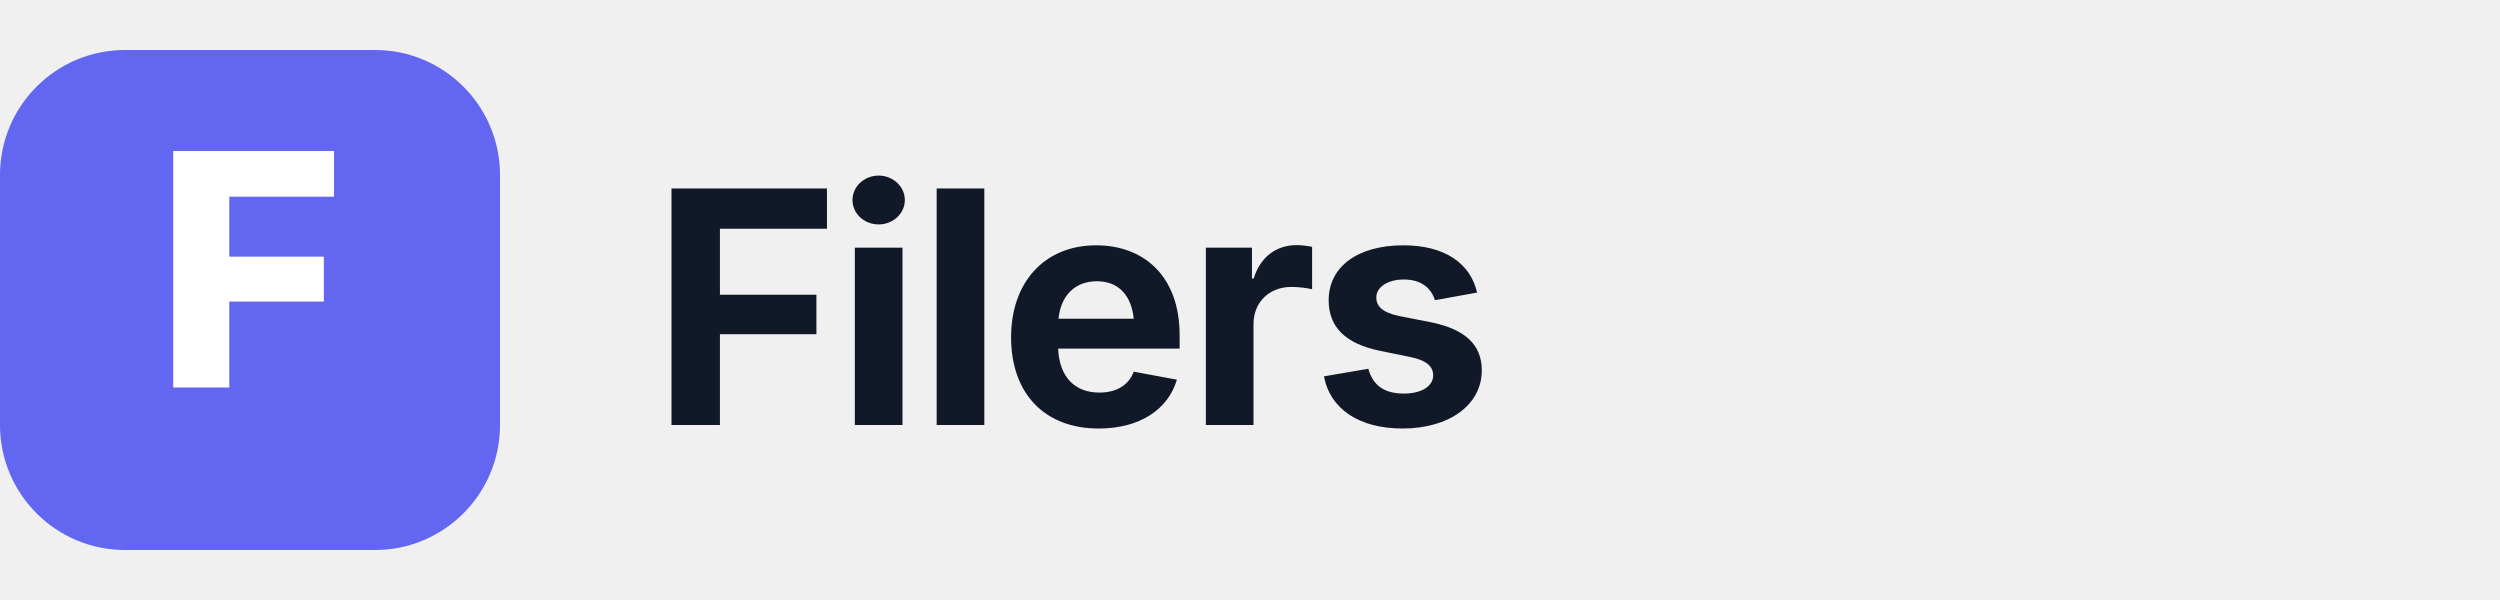
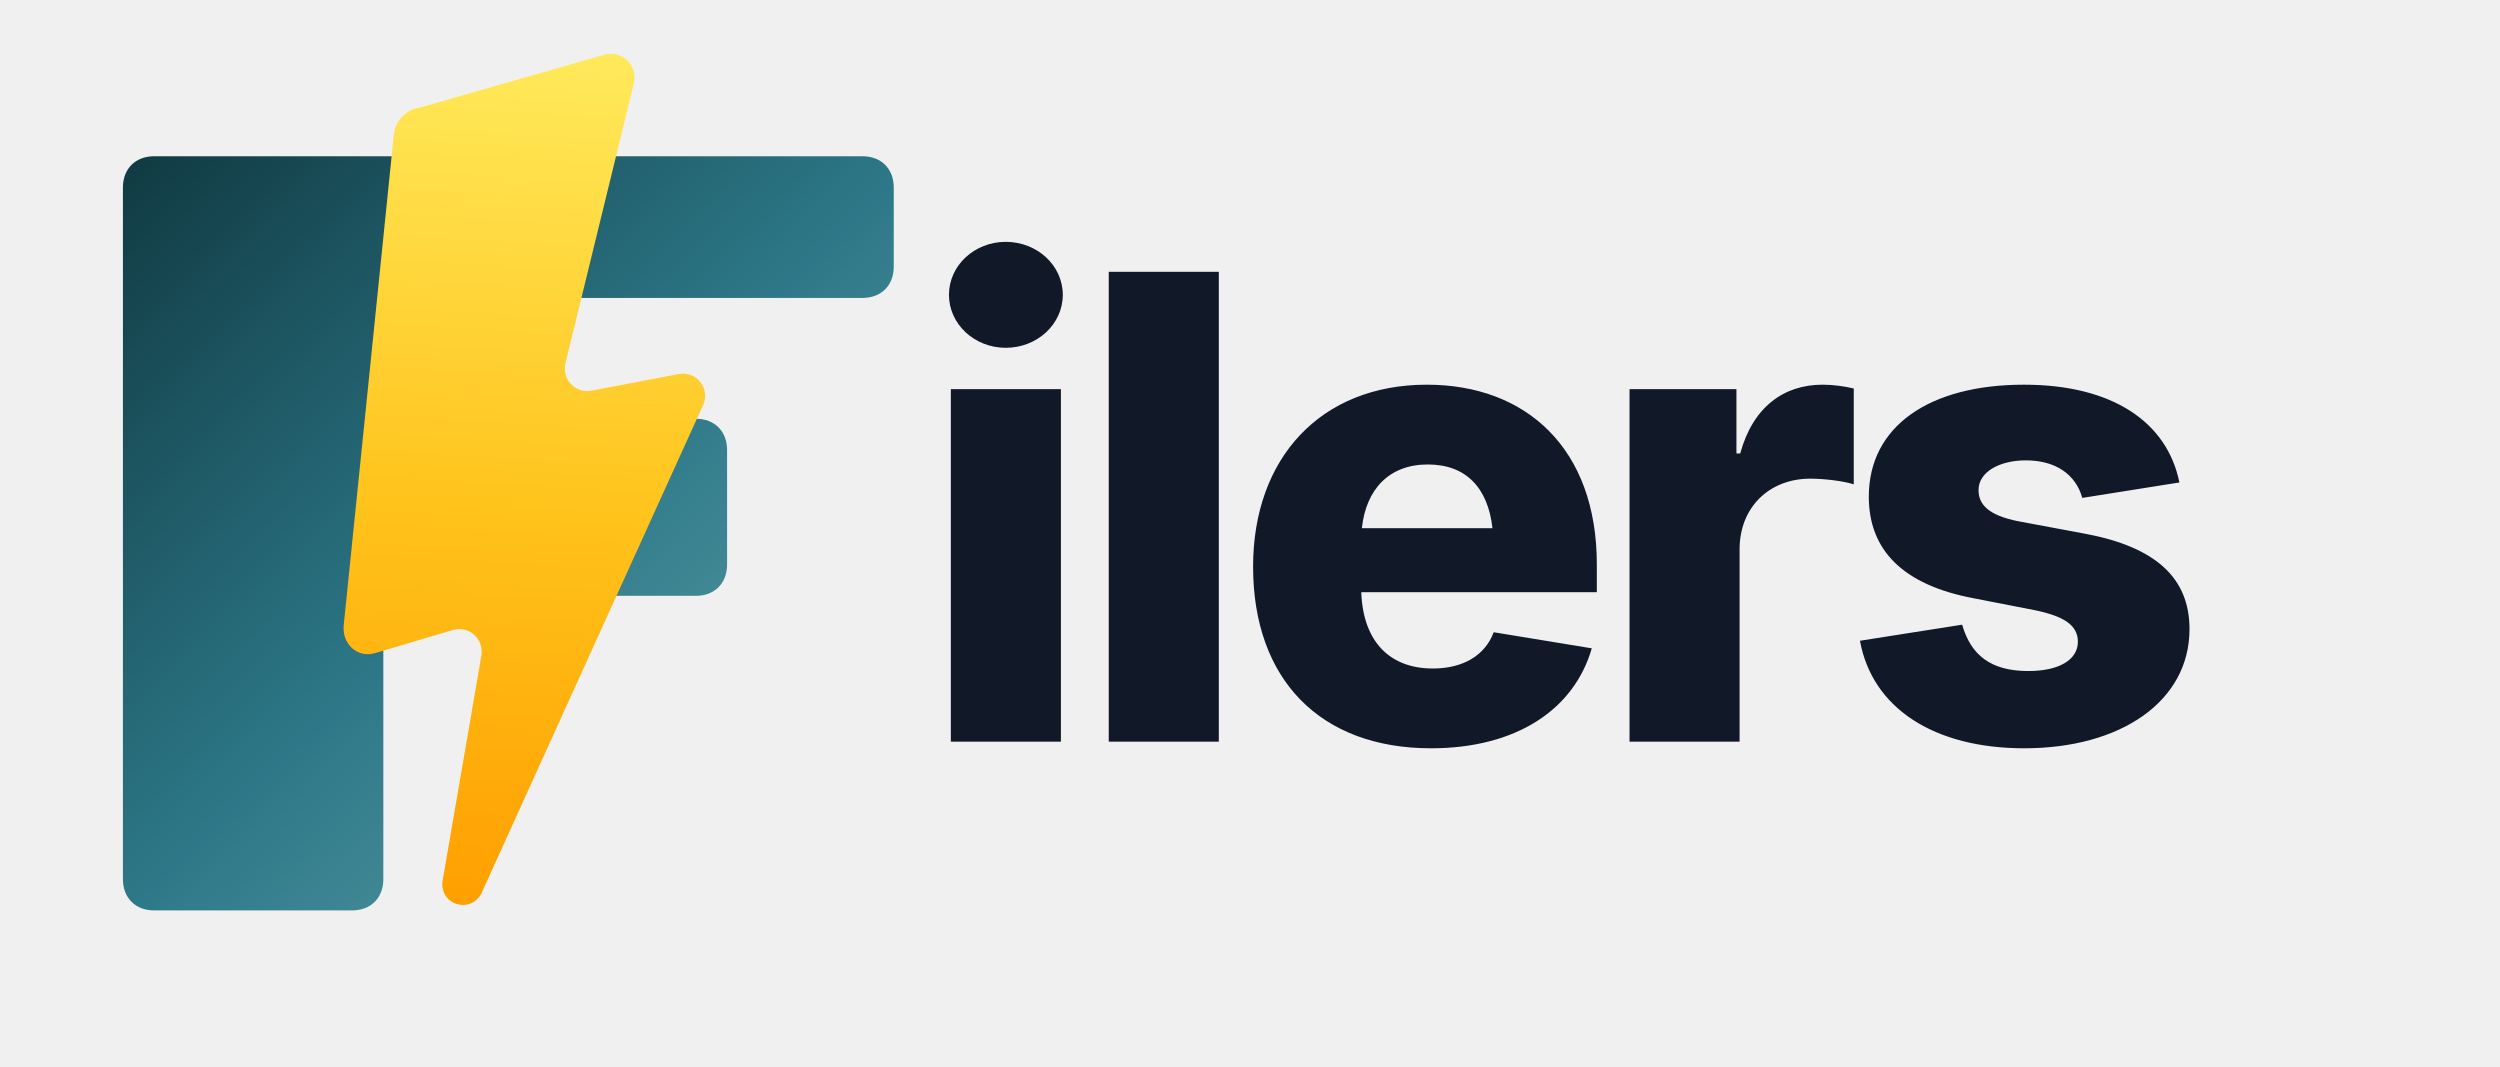
- <svg xmlns="http://www.w3.org/2000/svg" viewBox="0 0 200 48" fill="none">
-   <rect x="0" y="4" width="40" height="40" rx="10" fill="#6366f1" />
-   <text x="20" y="31" font-family="'Inter', 'Helvetica Neue', Arial, sans-serif" font-size="26" font-weight="800" fill="white" text-anchor="middle">F</text>
-   <text x="52" y="34" font-family="'Inter', 'Helvetica Neue', Arial, sans-serif" font-size="26" font-weight="700" fill="#111827" letter-spacing="-0.5">Filers</text>
+ <svg xmlns="http://www.w3.org/2000/svg" viewBox="0 0 2400 1024" fill="none">
+   <defs>
+     <linearGradient id="fGradient" x1="130" y1="140" x2="850" y2="900" gradientUnits="userSpaceOnUse">
+       <stop offset="0" stop-color="#103A42" />
+       <stop offset="0.5" stop-color="#2d7888" />
+       <stop offset="1" stop-color="#6BA7AE" />
+     </linearGradient>
+     <linearGradient id="boltGradient" x1="510" y1="55" x2="460" y2="870" gradientUnits="userSpaceOnUse">
+       <stop offset="0" stop-color="#ffe95a" />
+       <stop offset="0.55" stop-color="#ffc21a" />
+       <stop offset="1" stop-color="#ff9f00" />
+     </linearGradient>
+   </defs>
+   <path fill="url(#fGradient)" d="     M 148 150 C 130 150 118 162 118 180 L 118 844 C 118 862 130 874 148 874     L 338 874 C 356 874 368 862 368 844 L 368 572 L 668 572     C 686 572 698 560 698 542 L 698 432 C 698 414 686 402 668 402     L 368 402 L 368 286 L 828 286 C 846 286 858 274 858 256     L 858 180 C 858 162 846 150 828 150 Z" />
+   <path fill="url(#boltGradient)" d="     M 582 52 C 600 49 613 65 608 82 L 543 348 C 539 364 552 378 568 375     L 652 359 C 670 356 683 375 674 391 L 462 858 C 451 878 421 868 425 845     L 462 630 C 465 613 450 600 434 605 L 360 627 C 343 632 328 618 330 600     L 378 130 C 379 116 390 105 404 103 Z" />
+   <text x="878" y="712" font-family="'Inter','Helvetica Neue',Arial,sans-serif" font-size="620" font-weight="800" letter-spacing="-24" fill="#111827">ilers</text>
</svg>
